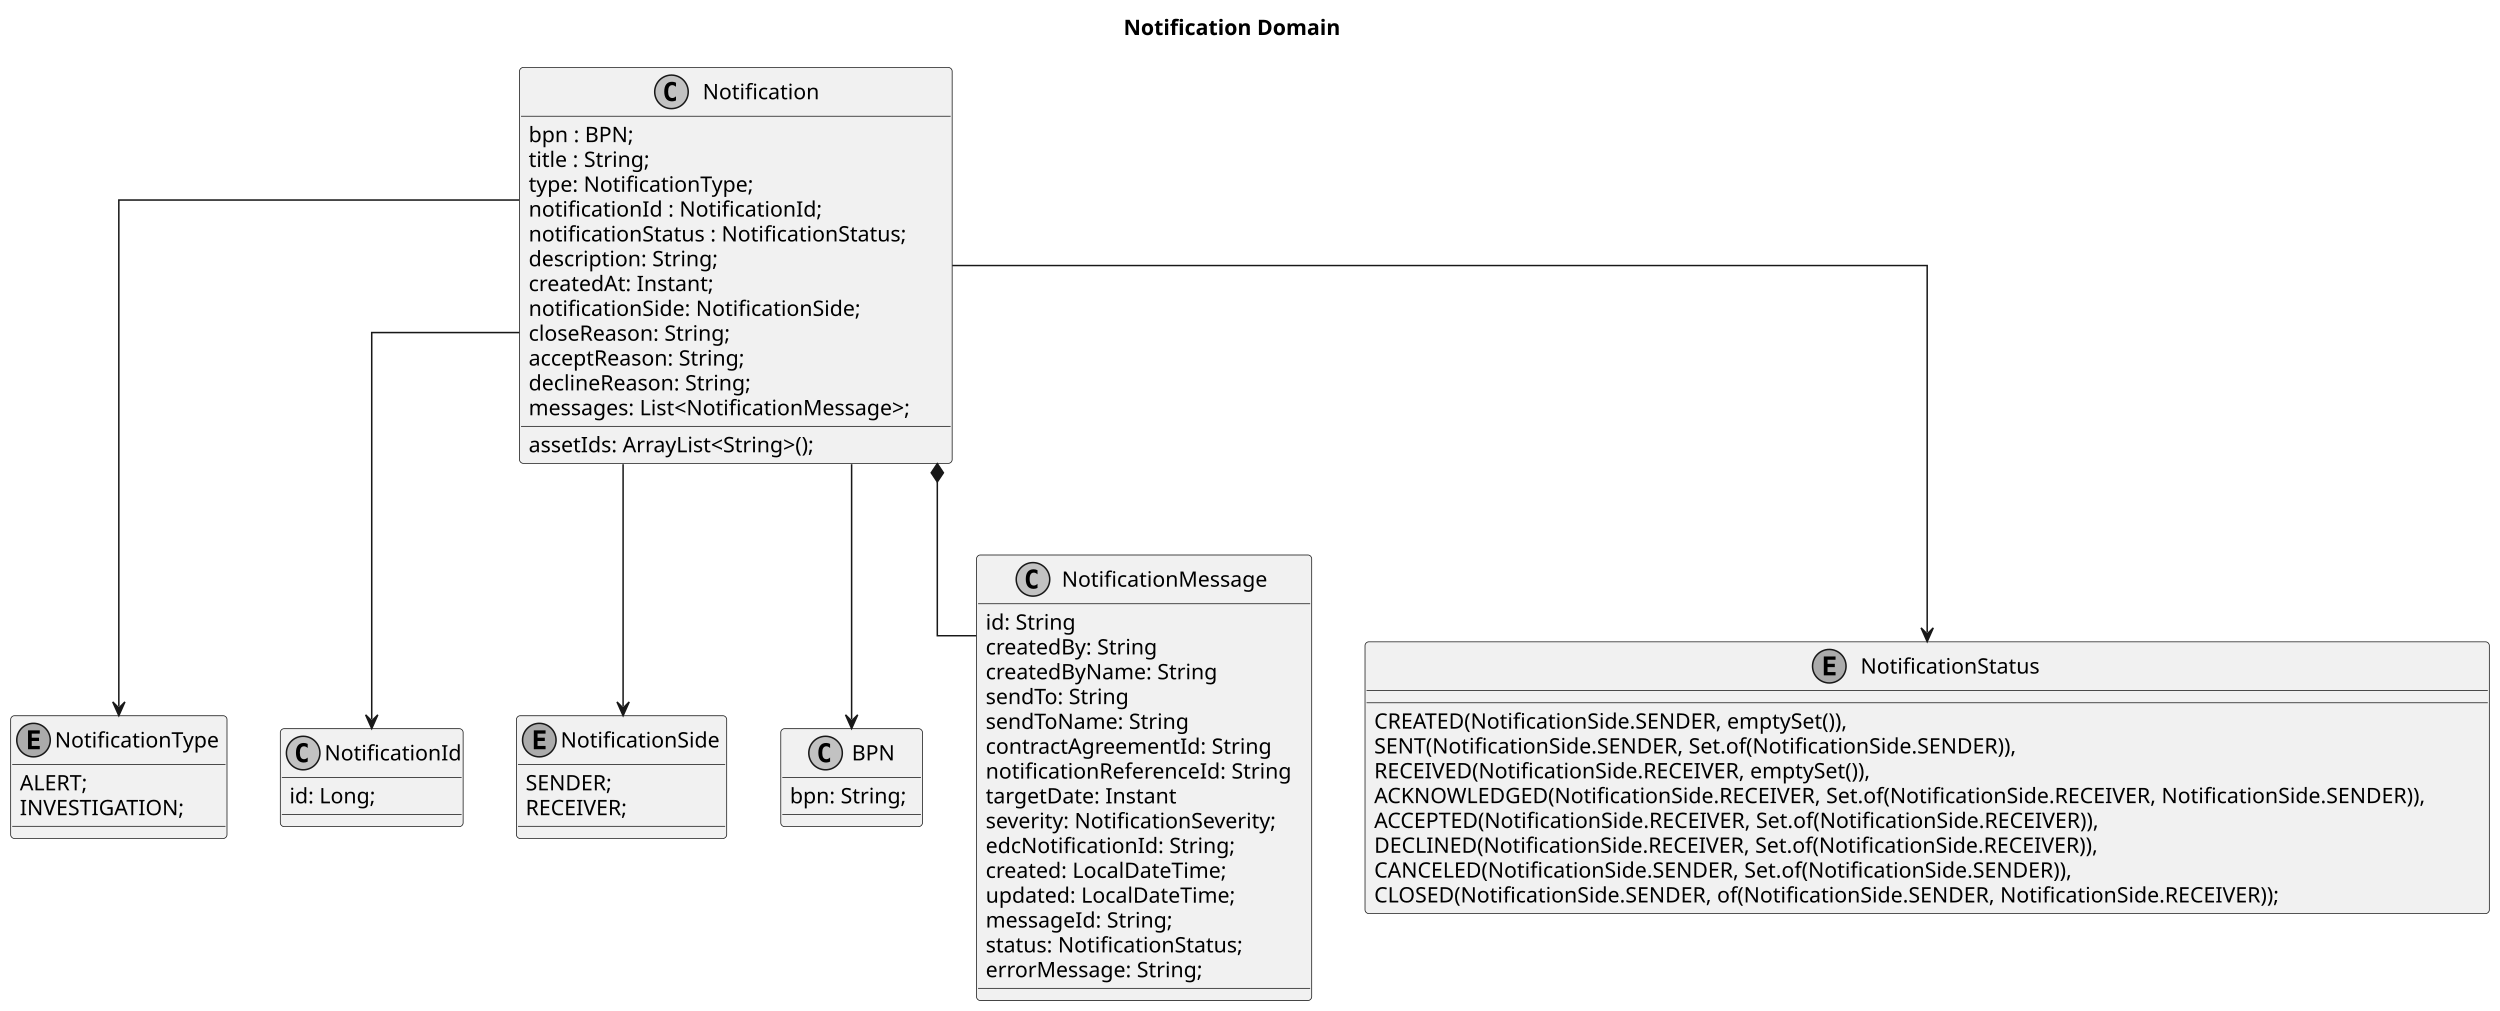
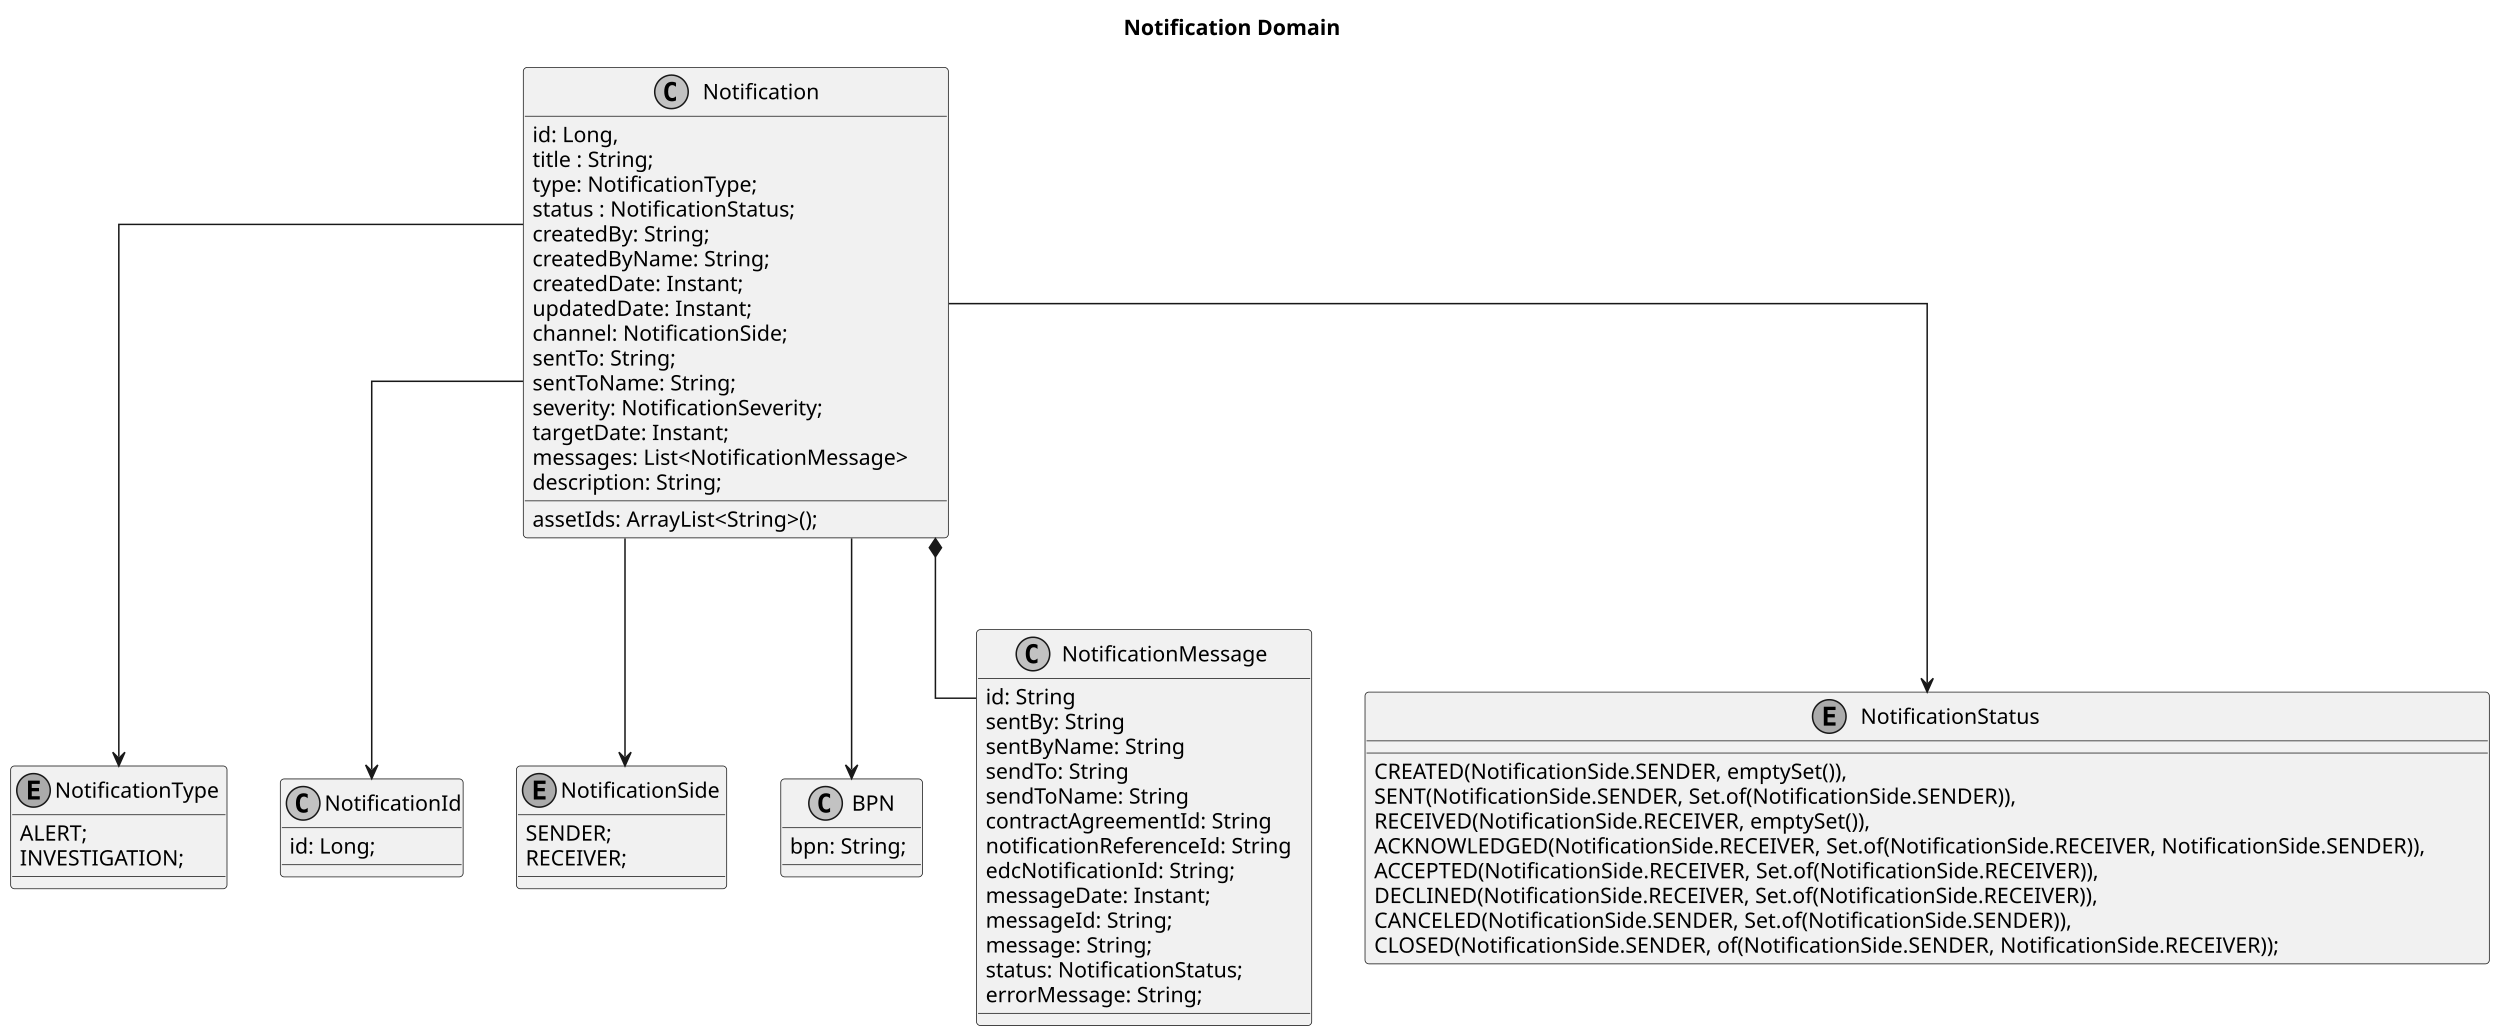
- <svg xmlns="http://www.w3.org/2000/svg" contentStyleType="text/css" height="663px" preserveAspectRatio="none" style="width:1641px;height:663px;background:#FFFFFF;" version="1.1" viewBox="0 0 1641 663" width="1641px" zoomAndPan="magnify">
+ <svg xmlns="http://www.w3.org/2000/svg" contentStyleType="text/css" height="680px" preserveAspectRatio="none" style="width:1641px;height:680px;background:#FFFFFF;" version="1.1" viewBox="0 0 1641 680" width="1641px" zoomAndPan="magnify">
  <defs />
  <g>
    <text fill="#000000" font-family="Architects daughter" font-size="14" font-weight="bold" lengthAdjust="spacing" textLength="152" x="737.5" y="22.995">Notification Domain</text>
    <g id="elem_Notification">
-       <rect codeLine="7" fill="#F1F1F1" height="259.859" id="Notification" rx="2.5" ry="2.5" style="stroke:#181818;stroke-width:0.5;" width="284" x="341" y="44.297" />
+       <rect codeLine="7" fill="#F1F1F1" height="308.75" id="Notification" rx="2.5" ry="2.5" style="stroke:#181818;stroke-width:0.5;" width="279" x="343.5" y="44.297" />
      <ellipse cx="440.75" cy="60.297" fill="#C2C2C2" rx="11" ry="11" style="stroke:#181818;stroke-width:1.0;" />
      <path d="M443.719,65.938 Q443.141,66.234 442.5,66.375 Q441.859,66.531 441.156,66.531 Q438.656,66.531 437.328,64.891 Q436.016,63.234 436.016,60.109 Q436.016,56.984 437.328,55.328 Q438.656,53.672 441.156,53.672 Q441.859,53.672 442.5,53.828 Q443.156,53.984 443.719,54.281 L443.719,57 Q443.094,56.422 442.5,56.156 Q441.906,55.875 441.281,55.875 Q439.938,55.875 439.25,56.953 Q438.562,58.016 438.562,60.109 Q438.562,62.203 439.25,63.281 Q439.938,64.344 441.281,64.344 Q441.906,64.344 442.5,64.078 Q443.094,63.797 443.719,63.219 L443.719,65.938 Z " fill="#000000" />
      <text fill="#000000" font-family="Architects daughter" font-size="14" lengthAdjust="spacing" textLength="76" x="461.25" y="65.144">Notification</text>
-       <line style="stroke:#181818;stroke-width:0.5;" x1="342" x2="624" y1="76.297" y2="76.297" />
-       <text fill="#000000" font-family="Architects daughter" font-size="14" lengthAdjust="spacing" textLength="74" x="347" y="93.292">bpn : BPN;</text>
-       <text fill="#000000" font-family="Architects daughter" font-size="14" lengthAdjust="spacing" textLength="83" x="347" y="109.589">title : String;</text>
-       <text fill="#000000" font-family="Architects daughter" font-size="14" lengthAdjust="spacing" textLength="154" x="347" y="125.886">type: NotificationType;</text>
-       <text fill="#000000" font-family="Architects daughter" font-size="14" lengthAdjust="spacing" textLength="193" x="347" y="142.183">notificationId : NotificationId;</text>
-       <text fill="#000000" font-family="Architects daughter" font-size="14" lengthAdjust="spacing" textLength="257" x="347" y="158.48">notificationStatus : NotificationStatus;</text>
-       <text fill="#000000" font-family="Architects daughter" font-size="14" lengthAdjust="spacing" textLength="131" x="347" y="174.776">description: String;</text>
-       <text fill="#000000" font-family="Architects daughter" font-size="14" lengthAdjust="spacing" textLength="128" x="347" y="191.073">createdAt: Instant;</text>
-       <text fill="#000000" font-family="Architects daughter" font-size="14" lengthAdjust="spacing" textLength="225" x="347" y="207.37">notificationSide: NotificationSide;</text>
-       <text fill="#000000" font-family="Architects daughter" font-size="14" lengthAdjust="spacing" textLength="144" x="347" y="223.667">closeReason: String;</text>
-       <text fill="#000000" font-family="Architects daughter" font-size="14" lengthAdjust="spacing" textLength="154" x="347" y="239.964">acceptReason: String;</text>
-       <text fill="#000000" font-family="Architects daughter" font-size="14" lengthAdjust="spacing" textLength="157" x="347" y="256.261">declineReason: String;</text>
-       <text fill="#000000" font-family="Architects daughter" font-size="14" lengthAdjust="spacing" textLength="272" x="347" y="272.558">messages: List&lt;NotificationMessage&gt;;</text>
-       <line style="stroke:#181818;stroke-width:0.5;" x1="342" x2="624" y1="279.859" y2="279.859" />
-       <text fill="#000000" font-family="Architects daughter" font-size="14" lengthAdjust="spacing" textLength="203" x="347" y="296.854">assetIds: ArrayList&lt;String&gt;();</text>
+       <line style="stroke:#181818;stroke-width:0.5;" x1="344.5" x2="621.5" y1="76.297" y2="76.297" />
+       <text fill="#000000" font-family="Architects daughter" font-size="14" lengthAdjust="spacing" textLength="59" x="349.5" y="93.292">id: Long,</text>
+       <text fill="#000000" font-family="Architects daughter" font-size="14" lengthAdjust="spacing" textLength="83" x="349.5" y="109.589">title : String;</text>
+       <text fill="#000000" font-family="Architects daughter" font-size="14" lengthAdjust="spacing" textLength="154" x="349.5" y="125.886">type: NotificationType;</text>
+       <text fill="#000000" font-family="Architects daughter" font-size="14" lengthAdjust="spacing" textLength="181" x="349.5" y="142.183">status : NotificationStatus;</text>
+       <text fill="#000000" font-family="Architects daughter" font-size="14" lengthAdjust="spacing" textLength="124" x="349.5" y="158.48">createdBy: String;</text>
+       <text fill="#000000" font-family="Architects daughter" font-size="14" lengthAdjust="spacing" textLength="164" x="349.5" y="174.776">createdByName: String;</text>
+       <text fill="#000000" font-family="Architects daughter" font-size="14" lengthAdjust="spacing" textLength="147" x="349.5" y="191.073">createdDate: Instant;</text>
+       <text fill="#000000" font-family="Architects daughter" font-size="14" lengthAdjust="spacing" textLength="152" x="349.5" y="207.37">updatedDate: Instant;</text>
+       <text fill="#000000" font-family="Architects daughter" font-size="14" lengthAdjust="spacing" textLength="175" x="349.5" y="223.667">channel: NotificationSide;</text>
+       <text fill="#000000" font-family="Architects daughter" font-size="14" lengthAdjust="spacing" textLength="103" x="349.5" y="239.964">sentTo: String;</text>
+       <text fill="#000000" font-family="Architects daughter" font-size="14" lengthAdjust="spacing" textLength="143" x="349.5" y="256.261">sentToName: String;</text>
+       <text fill="#000000" font-family="Architects daughter" font-size="14" lengthAdjust="spacing" textLength="197" x="349.5" y="272.558">severity: NotificationSeverity;</text>
+       <text fill="#000000" font-family="Architects daughter" font-size="14" lengthAdjust="spacing" textLength="135" x="349.5" y="288.854">targetDate: Instant;</text>
+       <text fill="#000000" font-family="Architects daughter" font-size="14" lengthAdjust="spacing" textLength="267" x="349.5" y="305.151">messages: List&lt;NotificationMessage&gt;</text>
+       <text fill="#000000" font-family="Architects daughter" font-size="14" lengthAdjust="spacing" textLength="131" x="349.5" y="321.448">description: String;</text>
+       <line style="stroke:#181818;stroke-width:0.5;" x1="344.5" x2="621.5" y1="328.75" y2="328.75" />
+       <text fill="#000000" font-family="Architects daughter" font-size="14" lengthAdjust="spacing" textLength="203" x="349.5" y="345.745">assetIds: ArrayList&lt;String&gt;();</text>
    </g>
    <g id="elem_NotificationType">
-       <rect codeLine="23" fill="#F1F1F1" height="80.594" id="NotificationType" rx="2.5" ry="2.5" style="stroke:#181818;stroke-width:0.5;" width="142" x="7" y="469.797" />
-       <ellipse cx="22" cy="485.797" fill="#ABABAB" rx="11" ry="11" style="stroke:#181818;stroke-width:1.0;" />
-       <path d="M26.109,491.797 L18.391,491.797 L18.391,479.406 L26.109,479.406 L26.109,481.562 L20.844,481.562 L20.844,484.234 L25.609,484.234 L25.609,486.391 L20.844,486.391 L20.844,489.641 L26.109,489.641 L26.109,491.797 Z " fill="#000000" />
-       <text fill="#000000" font-family="Architects daughter" font-size="14" lengthAdjust="spacing" textLength="110" x="36" y="490.644">NotificationType</text>
-       <line style="stroke:#181818;stroke-width:0.5;" x1="8" x2="148" y1="501.797" y2="501.797" />
-       <text fill="#000000" font-family="Architects daughter" font-size="14" lengthAdjust="spacing" textLength="49" x="13" y="518.792">ALERT;</text>
-       <text fill="#000000" font-family="Architects daughter" font-size="14" lengthAdjust="spacing" textLength="110" x="13" y="535.089">INVESTIGATION;</text>
-       <line style="stroke:#181818;stroke-width:0.5;" x1="8" x2="148" y1="542.391" y2="542.391" />
+       <rect codeLine="26" fill="#F1F1F1" height="80.594" id="NotificationType" rx="2.5" ry="2.5" style="stroke:#181818;stroke-width:0.5;" width="142" x="7" y="502.797" />
+       <ellipse cx="22" cy="518.797" fill="#ABABAB" rx="11" ry="11" style="stroke:#181818;stroke-width:1.0;" />
+       <path d="M26.109,524.797 L18.391,524.797 L18.391,512.406 L26.109,512.406 L26.109,514.562 L20.844,514.562 L20.844,517.234 L25.609,517.234 L25.609,519.391 L20.844,519.391 L20.844,522.641 L26.109,522.641 L26.109,524.797 Z " fill="#000000" />
+       <text fill="#000000" font-family="Architects daughter" font-size="14" lengthAdjust="spacing" textLength="110" x="36" y="523.644">NotificationType</text>
+       <line style="stroke:#181818;stroke-width:0.5;" x1="8" x2="148" y1="534.797" y2="534.797" />
+       <text fill="#000000" font-family="Architects daughter" font-size="14" lengthAdjust="spacing" textLength="49" x="13" y="551.792">ALERT;</text>
+       <text fill="#000000" font-family="Architects daughter" font-size="14" lengthAdjust="spacing" textLength="110" x="13" y="568.089">INVESTIGATION;</text>
+       <line style="stroke:#181818;stroke-width:0.5;" x1="8" x2="148" y1="575.391" y2="575.391" />
    </g>
    <g id="elem_NotificationId">
-       <rect codeLine="28" fill="#F1F1F1" height="64.297" id="NotificationId" rx="2.5" ry="2.5" style="stroke:#181818;stroke-width:0.5;" width="120" x="184" y="478.297" />
-       <ellipse cx="199" cy="494.297" fill="#C2C2C2" rx="11" ry="11" style="stroke:#181818;stroke-width:1.0;" />
-       <path d="M201.969,499.938 Q201.391,500.234 200.75,500.375 Q200.109,500.531 199.406,500.531 Q196.906,500.531 195.578,498.891 Q194.266,497.234 194.266,494.109 Q194.266,490.984 195.578,489.328 Q196.906,487.672 199.406,487.672 Q200.109,487.672 200.75,487.828 Q201.406,487.984 201.969,488.281 L201.969,491 Q201.344,490.422 200.75,490.156 Q200.156,489.875 199.531,489.875 Q198.188,489.875 197.5,490.953 Q196.812,492.016 196.812,494.109 Q196.812,496.203 197.5,497.281 Q198.188,498.344 199.531,498.344 Q200.156,498.344 200.75,498.078 Q201.344,497.797 201.969,497.219 L201.969,499.938 Z " fill="#000000" />
-       <text fill="#000000" font-family="Architects daughter" font-size="14" lengthAdjust="spacing" textLength="88" x="213" y="499.144">NotificationId</text>
-       <line style="stroke:#181818;stroke-width:0.5;" x1="185" x2="303" y1="510.297" y2="510.297" />
-       <text fill="#000000" font-family="Architects daughter" font-size="14" lengthAdjust="spacing" textLength="60" x="190" y="527.292">id: Long;</text>
-       <line style="stroke:#181818;stroke-width:0.5;" x1="185" x2="303" y1="534.594" y2="534.594" />
+       <rect codeLine="31" fill="#F1F1F1" height="64.297" id="NotificationId" rx="2.5" ry="2.5" style="stroke:#181818;stroke-width:0.5;" width="120" x="184" y="511.297" />
+       <ellipse cx="199" cy="527.297" fill="#C2C2C2" rx="11" ry="11" style="stroke:#181818;stroke-width:1.0;" />
+       <path d="M201.969,532.938 Q201.391,533.234 200.75,533.375 Q200.109,533.531 199.406,533.531 Q196.906,533.531 195.578,531.891 Q194.266,530.234 194.266,527.109 Q194.266,523.984 195.578,522.328 Q196.906,520.672 199.406,520.672 Q200.109,520.672 200.75,520.828 Q201.406,520.984 201.969,521.281 L201.969,524 Q201.344,523.422 200.75,523.156 Q200.156,522.875 199.531,522.875 Q198.188,522.875 197.5,523.953 Q196.812,525.016 196.812,527.109 Q196.812,529.203 197.5,530.281 Q198.188,531.344 199.531,531.344 Q200.156,531.344 200.75,531.078 Q201.344,530.797 201.969,530.219 L201.969,532.938 Z " fill="#000000" />
+       <text fill="#000000" font-family="Architects daughter" font-size="14" lengthAdjust="spacing" textLength="88" x="213" y="532.144">NotificationId</text>
+       <line style="stroke:#181818;stroke-width:0.5;" x1="185" x2="303" y1="543.297" y2="543.297" />
+       <text fill="#000000" font-family="Architects daughter" font-size="14" lengthAdjust="spacing" textLength="60" x="190" y="560.292">id: Long;</text>
+       <line style="stroke:#181818;stroke-width:0.5;" x1="185" x2="303" y1="567.594" y2="567.594" />
    </g>
    <g id="elem_NotificationSide">
-       <rect codeLine="32" fill="#F1F1F1" height="80.594" id="NotificationSide" rx="2.5" ry="2.5" style="stroke:#181818;stroke-width:0.5;" width="138" x="339" y="469.797" />
-       <ellipse cx="354" cy="485.797" fill="#ABABAB" rx="11" ry="11" style="stroke:#181818;stroke-width:1.0;" />
-       <path d="M358.109,491.797 L350.391,491.797 L350.391,479.406 L358.109,479.406 L358.109,481.562 L352.844,481.562 L352.844,484.234 L357.609,484.234 L357.609,486.391 L352.844,486.391 L352.844,489.641 L358.109,489.641 L358.109,491.797 Z " fill="#000000" />
-       <text fill="#000000" font-family="Architects daughter" font-size="14" lengthAdjust="spacing" textLength="106" x="368" y="490.644">NotificationSide</text>
-       <line style="stroke:#181818;stroke-width:0.5;" x1="340" x2="476" y1="501.797" y2="501.797" />
-       <text fill="#000000" font-family="Architects daughter" font-size="14" lengthAdjust="spacing" textLength="63" x="345" y="518.792">SENDER;</text>
-       <text fill="#000000" font-family="Architects daughter" font-size="14" lengthAdjust="spacing" textLength="74" x="345" y="535.089">RECEIVER;</text>
-       <line style="stroke:#181818;stroke-width:0.5;" x1="340" x2="476" y1="542.391" y2="542.391" />
+       <rect codeLine="35" fill="#F1F1F1" height="80.594" id="NotificationSide" rx="2.5" ry="2.5" style="stroke:#181818;stroke-width:0.5;" width="138" x="339" y="502.797" />
+       <ellipse cx="354" cy="518.797" fill="#ABABAB" rx="11" ry="11" style="stroke:#181818;stroke-width:1.0;" />
+       <path d="M358.109,524.797 L350.391,524.797 L350.391,512.406 L358.109,512.406 L358.109,514.562 L352.844,514.562 L352.844,517.234 L357.609,517.234 L357.609,519.391 L352.844,519.391 L352.844,522.641 L358.109,522.641 L358.109,524.797 Z " fill="#000000" />
+       <text fill="#000000" font-family="Architects daughter" font-size="14" lengthAdjust="spacing" textLength="106" x="368" y="523.644">NotificationSide</text>
+       <line style="stroke:#181818;stroke-width:0.5;" x1="340" x2="476" y1="534.797" y2="534.797" />
+       <text fill="#000000" font-family="Architects daughter" font-size="14" lengthAdjust="spacing" textLength="63" x="345" y="551.792">SENDER;</text>
+       <text fill="#000000" font-family="Architects daughter" font-size="14" lengthAdjust="spacing" textLength="74" x="345" y="568.089">RECEIVER;</text>
+       <line style="stroke:#181818;stroke-width:0.5;" x1="340" x2="476" y1="575.391" y2="575.391" />
    </g>
    <g id="elem_BPN">
-       <rect codeLine="36" fill="#F1F1F1" height="64.297" id="BPN" rx="2.5" ry="2.5" style="stroke:#181818;stroke-width:0.5;" width="93" x="512.5" y="478.297" />
-       <ellipse cx="541.9" cy="494.297" fill="#C2C2C2" rx="11" ry="11" style="stroke:#181818;stroke-width:1.0;" />
-       <path d="M544.869,499.938 Q544.291,500.234 543.65,500.375 Q543.009,500.531 542.306,500.531 Q539.806,500.531 538.478,498.891 Q537.166,497.234 537.166,494.109 Q537.166,490.984 538.478,489.328 Q539.806,487.672 542.306,487.672 Q543.009,487.672 543.65,487.828 Q544.306,487.984 544.869,488.281 L544.869,491 Q544.244,490.422 543.65,490.156 Q543.056,489.875 542.431,489.875 Q541.087,489.875 540.4,490.953 Q539.712,492.016 539.712,494.109 Q539.712,496.203 540.4,497.281 Q541.087,498.344 542.431,498.344 Q543.056,498.344 543.65,498.078 Q544.244,497.797 544.869,497.219 L544.869,499.938 Z " fill="#000000" />
-       <text fill="#000000" font-family="Architects daughter" font-size="14" lengthAdjust="spacing" textLength="29" x="559.1" y="499.144">BPN</text>
-       <line style="stroke:#181818;stroke-width:0.5;" x1="513.5" x2="604.5" y1="510.297" y2="510.297" />
-       <text fill="#000000" font-family="Architects daughter" font-size="14" lengthAdjust="spacing" textLength="81" x="518.5" y="527.292">bpn: String;</text>
-       <line style="stroke:#181818;stroke-width:0.5;" x1="513.5" x2="604.5" y1="534.594" y2="534.594" />
+       <rect codeLine="39" fill="#F1F1F1" height="64.297" id="BPN" rx="2.5" ry="2.5" style="stroke:#181818;stroke-width:0.5;" width="93" x="512.5" y="511.297" />
+       <ellipse cx="541.9" cy="527.297" fill="#C2C2C2" rx="11" ry="11" style="stroke:#181818;stroke-width:1.0;" />
+       <path d="M544.869,532.938 Q544.291,533.234 543.65,533.375 Q543.009,533.531 542.306,533.531 Q539.806,533.531 538.478,531.891 Q537.166,530.234 537.166,527.109 Q537.166,523.984 538.478,522.328 Q539.806,520.672 542.306,520.672 Q543.009,520.672 543.65,520.828 Q544.306,520.984 544.869,521.281 L544.869,524 Q544.244,523.422 543.65,523.156 Q543.056,522.875 542.431,522.875 Q541.087,522.875 540.4,523.953 Q539.712,525.016 539.712,527.109 Q539.712,529.203 540.4,530.281 Q541.087,531.344 542.431,531.344 Q543.056,531.344 543.65,531.078 Q544.244,530.797 544.869,530.219 L544.869,532.938 Z " fill="#000000" />
+       <text fill="#000000" font-family="Architects daughter" font-size="14" lengthAdjust="spacing" textLength="29" x="559.1" y="532.144">BPN</text>
+       <line style="stroke:#181818;stroke-width:0.5;" x1="513.5" x2="604.5" y1="543.297" y2="543.297" />
+       <text fill="#000000" font-family="Architects daughter" font-size="14" lengthAdjust="spacing" textLength="81" x="518.5" y="560.292">bpn: String;</text>
+       <line style="stroke:#181818;stroke-width:0.5;" x1="513.5" x2="604.5" y1="567.594" y2="567.594" />
    </g>
    <g id="elem_NotificationMessage">
-       <rect codeLine="39" fill="#F1F1F1" height="292.453" id="NotificationMessage" rx="2.5" ry="2.5" style="stroke:#181818;stroke-width:0.5;" width="220" x="641" y="364.297" />
-       <ellipse cx="678.05" cy="380.297" fill="#C2C2C2" rx="11" ry="11" style="stroke:#181818;stroke-width:1.0;" />
-       <path d="M681.019,385.938 Q680.441,386.234 679.8,386.375 Q679.159,386.531 678.456,386.531 Q675.956,386.531 674.628,384.891 Q673.316,383.234 673.316,380.109 Q673.316,376.984 674.628,375.328 Q675.956,373.672 678.456,373.672 Q679.159,373.672 679.8,373.828 Q680.456,373.984 681.019,374.281 L681.019,377 Q680.394,376.422 679.8,376.156 Q679.206,375.875 678.581,375.875 Q677.237,375.875 676.55,376.953 Q675.862,378.016 675.862,380.109 Q675.862,382.203 676.55,383.281 Q677.237,384.344 678.581,384.344 Q679.206,384.344 679.8,384.078 Q680.394,383.797 681.019,383.219 L681.019,385.938 Z " fill="#000000" />
-       <text fill="#000000" font-family="Architects daughter" font-size="14" lengthAdjust="spacing" textLength="139" x="696.95" y="385.144">NotificationMessage</text>
-       <line style="stroke:#181818;stroke-width:0.5;" x1="642" x2="860" y1="396.297" y2="396.297" />
-       <text fill="#000000" font-family="Architects daughter" font-size="14" lengthAdjust="spacing" textLength="61" x="647" y="413.292">id: String</text>
-       <text fill="#000000" font-family="Architects daughter" font-size="14" lengthAdjust="spacing" textLength="119" x="647" y="429.589">createdBy: String</text>
-       <text fill="#000000" font-family="Architects daughter" font-size="14" lengthAdjust="spacing" textLength="159" x="647" y="445.886">createdByName: String</text>
-       <text fill="#000000" font-family="Architects daughter" font-size="14" lengthAdjust="spacing" textLength="102" x="647" y="462.183">sendTo: String</text>
-       <text fill="#000000" font-family="Architects daughter" font-size="14" lengthAdjust="spacing" textLength="142" x="647" y="478.479">sendToName: String</text>
-       <text fill="#000000" font-family="Architects daughter" font-size="14" lengthAdjust="spacing" textLength="195" x="647" y="494.776">contractAgreementId: String</text>
-       <text fill="#000000" font-family="Architects daughter" font-size="14" lengthAdjust="spacing" textLength="208" x="647" y="511.073">notificationReferenceId: String</text>
-       <text fill="#000000" font-family="Architects daughter" font-size="14" lengthAdjust="spacing" textLength="130" x="647" y="527.37">targetDate: Instant</text>
-       <text fill="#000000" font-family="Architects daughter" font-size="14" lengthAdjust="spacing" textLength="197" x="647" y="543.667">severity: NotificationSeverity;</text>
-       <text fill="#000000" font-family="Architects daughter" font-size="14" lengthAdjust="spacing" textLength="168" x="647" y="559.964">edcNotificationId: String;</text>
-       <text fill="#000000" font-family="Architects daughter" font-size="14" lengthAdjust="spacing" textLength="169" x="647" y="576.261">created: LocalDateTime;</text>
-       <text fill="#000000" font-family="Architects daughter" font-size="14" lengthAdjust="spacing" textLength="174" x="647" y="592.558">updated: LocalDateTime;</text>
-       <text fill="#000000" font-family="Architects daughter" font-size="14" lengthAdjust="spacing" textLength="130" x="647" y="608.855">messageId: String;</text>
-       <text fill="#000000" font-family="Architects daughter" font-size="14" lengthAdjust="spacing" textLength="177" x="647" y="625.151">status: NotificationStatus;</text>
-       <text fill="#000000" font-family="Architects daughter" font-size="14" lengthAdjust="spacing" textLength="150" x="647" y="641.448">errorMessage: String;</text>
-       <line style="stroke:#181818;stroke-width:0.5;" x1="642" x2="860" y1="648.75" y2="648.75" />
+       <rect codeLine="42" fill="#F1F1F1" height="259.859" id="NotificationMessage" rx="2.5" ry="2.5" style="stroke:#181818;stroke-width:0.5;" width="220" x="641" y="413.297" />
+       <ellipse cx="678.05" cy="429.297" fill="#C2C2C2" rx="11" ry="11" style="stroke:#181818;stroke-width:1.0;" />
+       <path d="M681.019,434.938 Q680.441,435.234 679.8,435.375 Q679.159,435.531 678.456,435.531 Q675.956,435.531 674.628,433.891 Q673.316,432.234 673.316,429.109 Q673.316,425.984 674.628,424.328 Q675.956,422.672 678.456,422.672 Q679.159,422.672 679.8,422.828 Q680.456,422.984 681.019,423.281 L681.019,426 Q680.394,425.422 679.8,425.156 Q679.206,424.875 678.581,424.875 Q677.237,424.875 676.55,425.953 Q675.862,427.016 675.862,429.109 Q675.862,431.203 676.55,432.281 Q677.237,433.344 678.581,433.344 Q679.206,433.344 679.8,433.078 Q680.394,432.797 681.019,432.219 L681.019,434.938 Z " fill="#000000" />
+       <text fill="#000000" font-family="Architects daughter" font-size="14" lengthAdjust="spacing" textLength="139" x="696.95" y="434.144">NotificationMessage</text>
+       <line style="stroke:#181818;stroke-width:0.5;" x1="642" x2="860" y1="445.297" y2="445.297" />
+       <text fill="#000000" font-family="Architects daughter" font-size="14" lengthAdjust="spacing" textLength="61" x="647" y="462.292">id: String</text>
+       <text fill="#000000" font-family="Architects daughter" font-size="14" lengthAdjust="spacing" textLength="97" x="647" y="478.589">sentBy: String</text>
+       <text fill="#000000" font-family="Architects daughter" font-size="14" lengthAdjust="spacing" textLength="137" x="647" y="494.886">sentByName: String</text>
+       <text fill="#000000" font-family="Architects daughter" font-size="14" lengthAdjust="spacing" textLength="102" x="647" y="511.183">sendTo: String</text>
+       <text fill="#000000" font-family="Architects daughter" font-size="14" lengthAdjust="spacing" textLength="142" x="647" y="527.48">sendToName: String</text>
+       <text fill="#000000" font-family="Architects daughter" font-size="14" lengthAdjust="spacing" textLength="195" x="647" y="543.776">contractAgreementId: String</text>
+       <text fill="#000000" font-family="Architects daughter" font-size="14" lengthAdjust="spacing" textLength="208" x="647" y="560.073">notificationReferenceId: String</text>
+       <text fill="#000000" font-family="Architects daughter" font-size="14" lengthAdjust="spacing" textLength="168" x="647" y="576.37">edcNotificationId: String;</text>
+       <text fill="#000000" font-family="Architects daughter" font-size="14" lengthAdjust="spacing" textLength="158" x="647" y="592.667">messageDate: Instant;</text>
+       <text fill="#000000" font-family="Architects daughter" font-size="14" lengthAdjust="spacing" textLength="130" x="647" y="608.964">messageId: String;</text>
+       <text fill="#000000" font-family="Architects daughter" font-size="14" lengthAdjust="spacing" textLength="118" x="647" y="625.261">message: String;</text>
+       <text fill="#000000" font-family="Architects daughter" font-size="14" lengthAdjust="spacing" textLength="177" x="647" y="641.558">status: NotificationStatus;</text>
+       <text fill="#000000" font-family="Architects daughter" font-size="14" lengthAdjust="spacing" textLength="150" x="647" y="657.855">errorMessage: String;</text>
+       <line style="stroke:#181818;stroke-width:0.5;" x1="642" x2="860" y1="665.156" y2="665.156" />
    </g>
    <g id="elem_NotificationStatus">
-       <rect codeLine="57" fill="#F1F1F1" height="178.375" id="NotificationStatus" rx="2.5" ry="2.5" style="stroke:#181818;stroke-width:0.5;" width="738" x="896" y="421.297" />
-       <ellipse cx="1200.75" cy="437.297" fill="#ABABAB" rx="11" ry="11" style="stroke:#181818;stroke-width:1.0;" />
-       <path d="M1204.859,443.297 L1197.141,443.297 L1197.141,430.906 L1204.859,430.906 L1204.859,433.062 L1199.594,433.062 L1199.594,435.734 L1204.359,435.734 L1204.359,437.891 L1199.594,437.891 L1199.594,441.141 L1204.859,441.141 L1204.859,443.297 Z " fill="#000000" />
-       <text fill="#000000" font-family="Architects daughter" font-size="14" lengthAdjust="spacing" textLength="120" x="1221.25" y="442.144">NotificationStatus</text>
-       <line style="stroke:#181818;stroke-width:0.5;" x1="897" x2="1633" y1="453.297" y2="453.297" />
-       <line style="stroke:#181818;stroke-width:0.5;" x1="897" x2="1633" y1="461.297" y2="461.297" />
-       <text fill="#000000" font-family="Architects daughter" font-size="14" lengthAdjust="spacing" textLength="333" x="902" y="478.292">CREATED(NotificationSide.SENDER, emptySet()),</text>
-       <text fill="#000000" font-family="Architects daughter" font-size="14" lengthAdjust="spacing" textLength="445" x="902" y="494.589">SENT(NotificationSide.SENDER, Set.of(NotificationSide.SENDER)),</text>
-       <text fill="#000000" font-family="Architects daughter" font-size="14" lengthAdjust="spacing" textLength="347" x="902" y="510.886">RECEIVED(NotificationSide.RECEIVER, emptySet()),</text>
-       <text fill="#000000" font-family="Architects daughter" font-size="14" lengthAdjust="spacing" textLength="726" x="902" y="527.183">ACKNOWLEDGED(NotificationSide.RECEIVER, Set.of(NotificationSide.RECEIVER, NotificationSide.SENDER)),</text>
-       <text fill="#000000" font-family="Architects daughter" font-size="14" lengthAdjust="spacing" textLength="506" x="902" y="543.48">ACCEPTED(NotificationSide.RECEIVER, Set.of(NotificationSide.RECEIVER)),</text>
-       <text fill="#000000" font-family="Architects daughter" font-size="14" lengthAdjust="spacing" textLength="500" x="902" y="559.776">DECLINED(NotificationSide.RECEIVER, Set.of(NotificationSide.RECEIVER)),</text>
-       <text fill="#000000" font-family="Architects daughter" font-size="14" lengthAdjust="spacing" textLength="483" x="902" y="576.073">CANCELED(NotificationSide.SENDER, Set.of(NotificationSide.SENDER)),</text>
-       <text fill="#000000" font-family="Architects daughter" font-size="14" lengthAdjust="spacing" textLength="626" x="902" y="592.37">CLOSED(NotificationSide.SENDER, of(NotificationSide.SENDER, NotificationSide.RECEIVER));</text>
+       <rect codeLine="58" fill="#F1F1F1" height="178.375" id="NotificationStatus" rx="2.5" ry="2.5" style="stroke:#181818;stroke-width:0.5;" width="738" x="896" y="454.297" />
+       <ellipse cx="1200.75" cy="470.297" fill="#ABABAB" rx="11" ry="11" style="stroke:#181818;stroke-width:1.0;" />
+       <path d="M1204.859,476.297 L1197.141,476.297 L1197.141,463.906 L1204.859,463.906 L1204.859,466.062 L1199.594,466.062 L1199.594,468.734 L1204.359,468.734 L1204.359,470.891 L1199.594,470.891 L1199.594,474.141 L1204.859,474.141 L1204.859,476.297 Z " fill="#000000" />
+       <text fill="#000000" font-family="Architects daughter" font-size="14" lengthAdjust="spacing" textLength="120" x="1221.25" y="475.144">NotificationStatus</text>
+       <line style="stroke:#181818;stroke-width:0.5;" x1="897" x2="1633" y1="486.297" y2="486.297" />
+       <line style="stroke:#181818;stroke-width:0.5;" x1="897" x2="1633" y1="494.297" y2="494.297" />
+       <text fill="#000000" font-family="Architects daughter" font-size="14" lengthAdjust="spacing" textLength="333" x="902" y="511.292">CREATED(NotificationSide.SENDER, emptySet()),</text>
+       <text fill="#000000" font-family="Architects daughter" font-size="14" lengthAdjust="spacing" textLength="445" x="902" y="527.589">SENT(NotificationSide.SENDER, Set.of(NotificationSide.SENDER)),</text>
+       <text fill="#000000" font-family="Architects daughter" font-size="14" lengthAdjust="spacing" textLength="347" x="902" y="543.886">RECEIVED(NotificationSide.RECEIVER, emptySet()),</text>
+       <text fill="#000000" font-family="Architects daughter" font-size="14" lengthAdjust="spacing" textLength="726" x="902" y="560.183">ACKNOWLEDGED(NotificationSide.RECEIVER, Set.of(NotificationSide.RECEIVER, NotificationSide.SENDER)),</text>
+       <text fill="#000000" font-family="Architects daughter" font-size="14" lengthAdjust="spacing" textLength="506" x="902" y="576.48">ACCEPTED(NotificationSide.RECEIVER, Set.of(NotificationSide.RECEIVER)),</text>
+       <text fill="#000000" font-family="Architects daughter" font-size="14" lengthAdjust="spacing" textLength="500" x="902" y="592.776">DECLINED(NotificationSide.RECEIVER, Set.of(NotificationSide.RECEIVER)),</text>
+       <text fill="#000000" font-family="Architects daughter" font-size="14" lengthAdjust="spacing" textLength="483" x="902" y="609.073">CANCELED(NotificationSide.SENDER, Set.of(NotificationSide.SENDER)),</text>
+       <text fill="#000000" font-family="Architects daughter" font-size="14" lengthAdjust="spacing" textLength="626" x="902" y="625.37">CLOSED(NotificationSide.SENDER, of(NotificationSide.SENDER, NotificationSide.RECEIVER));</text>
    </g>
    <g id="link_Notification_NotificationId">
-       <path codeLine="68" d="M340.87,218.297 C289.54,218.297 244,218.297 244,218.297 C244,218.297 244,396.357 244,472.217 " fill="none" id="Notification-to-NotificationId" style="stroke:#181818;stroke-width:1.0;" />
-       <polygon fill="#181818" points="244,478.217,248,469.217,244,473.217,240,469.217,244,478.217" style="stroke:#181818;stroke-width:1.0;" />
+       <path codeLine="69" d="M343.28,250.297 C290.98,250.297 244,250.297 244,250.297 C244,250.297 244,428.987 244,505.107 " fill="none" id="Notification-to-NotificationId" style="stroke:#181818;stroke-width:1.0;" />
+       <polygon fill="#181818" points="244,511.107,248,502.107,244,506.107,240,502.107,244,511.107" style="stroke:#181818;stroke-width:1.0;" />
    </g>
    <g id="link_Notification_BPN">
-       <path codeLine="69" d="M559,304.687 C559,367.777 559,432.317 559,472.207 " fill="none" id="Notification-to-BPN" style="stroke:#181818;stroke-width:1.0;" />
-       <polygon fill="#181818" points="559,478.207,563,469.207,559,473.207,555,469.207,559,478.207" style="stroke:#181818;stroke-width:1.0;" />
+       <path codeLine="70" d="M559,353.417 C559,412.617 559,468.637 559,505.077 " fill="none" id="Notification-to-BPN" style="stroke:#181818;stroke-width:1.0;" />
+       <polygon fill="#181818" points="559,511.077,563,502.077,559,506.077,555,502.077,559,511.077" style="stroke:#181818;stroke-width:1.0;" />
    </g>
    <g id="link_Notification_NotificationType">
-       <path codeLine="70" d="M340.78,131.297 C224.08,131.297 78,131.297 78,131.297 C78,131.297 78,365.967 78,463.737 " fill="none" id="Notification-to-NotificationType" style="stroke:#181818;stroke-width:1.0;" />
-       <polygon fill="#181818" points="78,469.737,82,460.737,78,464.737,74,460.737,78,469.737" style="stroke:#181818;stroke-width:1.0;" />
+       <path codeLine="71" d="M343.34,147.297 C226.23,147.297 78,147.297 78,147.297 C78,147.297 78,395.847 78,496.777 " fill="none" id="Notification-to-NotificationType" style="stroke:#181818;stroke-width:1.0;" />
+       <polygon fill="#181818" points="78,502.777,82,493.777,78,497.777,74,493.777,78,502.777" style="stroke:#181818;stroke-width:1.0;" />
    </g>
    <g id="link_Notification_NotificationStatus">
-       <path codeLine="71" d="M625.07,174.297 C850.52,174.297 1265,174.297 1265,174.297 C1265,174.297 1265,315.597 1265,415.137 " fill="none" id="Notification-to-NotificationStatus" style="stroke:#181818;stroke-width:1.0;" />
-       <polygon fill="#181818" points="1265,421.137,1269,412.137,1265,416.137,1261,412.137,1265,421.137" style="stroke:#181818;stroke-width:1.0;" />
+       <path codeLine="72" d="M622.81,199.297 C847.74,199.297 1265,199.297 1265,199.297 C1265,199.297 1265,346.337 1265,448.257 " fill="none" id="Notification-to-NotificationStatus" style="stroke:#181818;stroke-width:1.0;" />
+       <polygon fill="#181818" points="1265,454.257,1269,445.257,1265,449.257,1261,445.257,1265,454.257" style="stroke:#181818;stroke-width:1.0;" />
    </g>
    <g id="link_Notification_NotificationSide">
-       <path codeLine="72" d="M409,304.687 C409,363.527 409,422.867 409,463.757 " fill="none" id="Notification-to-NotificationSide" style="stroke:#181818;stroke-width:1.0;" />
-       <polygon fill="#181818" points="409,469.757,413,460.757,409,464.757,405,460.757,409,469.757" style="stroke:#181818;stroke-width:1.0;" />
+       <path codeLine="73" d="M410.25,353.417 C410.25,408.327 410.25,459.657 410.25,496.757 " fill="none" id="Notification-to-NotificationSide" style="stroke:#181818;stroke-width:1.0;" />
+       <polygon fill="#181818" points="410.25,502.757,414.25,493.757,410.25,497.757,406.25,493.757,410.25,502.757" style="stroke:#181818;stroke-width:1.0;" />
    </g>
    <g id="link_Notification_NotificationMessage">
-       <path codeLine="73" d="M615.25,316.337 C615.25,374.107 615.25,417.297 615.25,417.297 C615.25,417.297 625.69,417.297 640.78,417.297 " fill="none" id="Notification-backto-NotificationMessage" style="stroke:#181818;stroke-width:1.0;" />
-       <polygon fill="#181818" points="615.25,304.337,611.25,310.337,615.25,316.337,619.25,310.337,615.25,304.337" style="stroke:#181818;stroke-width:1.0;" />
+       <path codeLine="74" d="M614,365.497 C614,421.067 614,458.297 614,458.297 C614,458.297 624.99,458.297 640.74,458.297 " fill="none" id="Notification-backto-NotificationMessage" style="stroke:#181818;stroke-width:1.0;" />
+       <polygon fill="#181818" points="614,353.497,610,359.497,614,365.497,618,359.497,614,353.497" style="stroke:#181818;stroke-width:1.0;" />
    </g>
  </g>
</svg>
